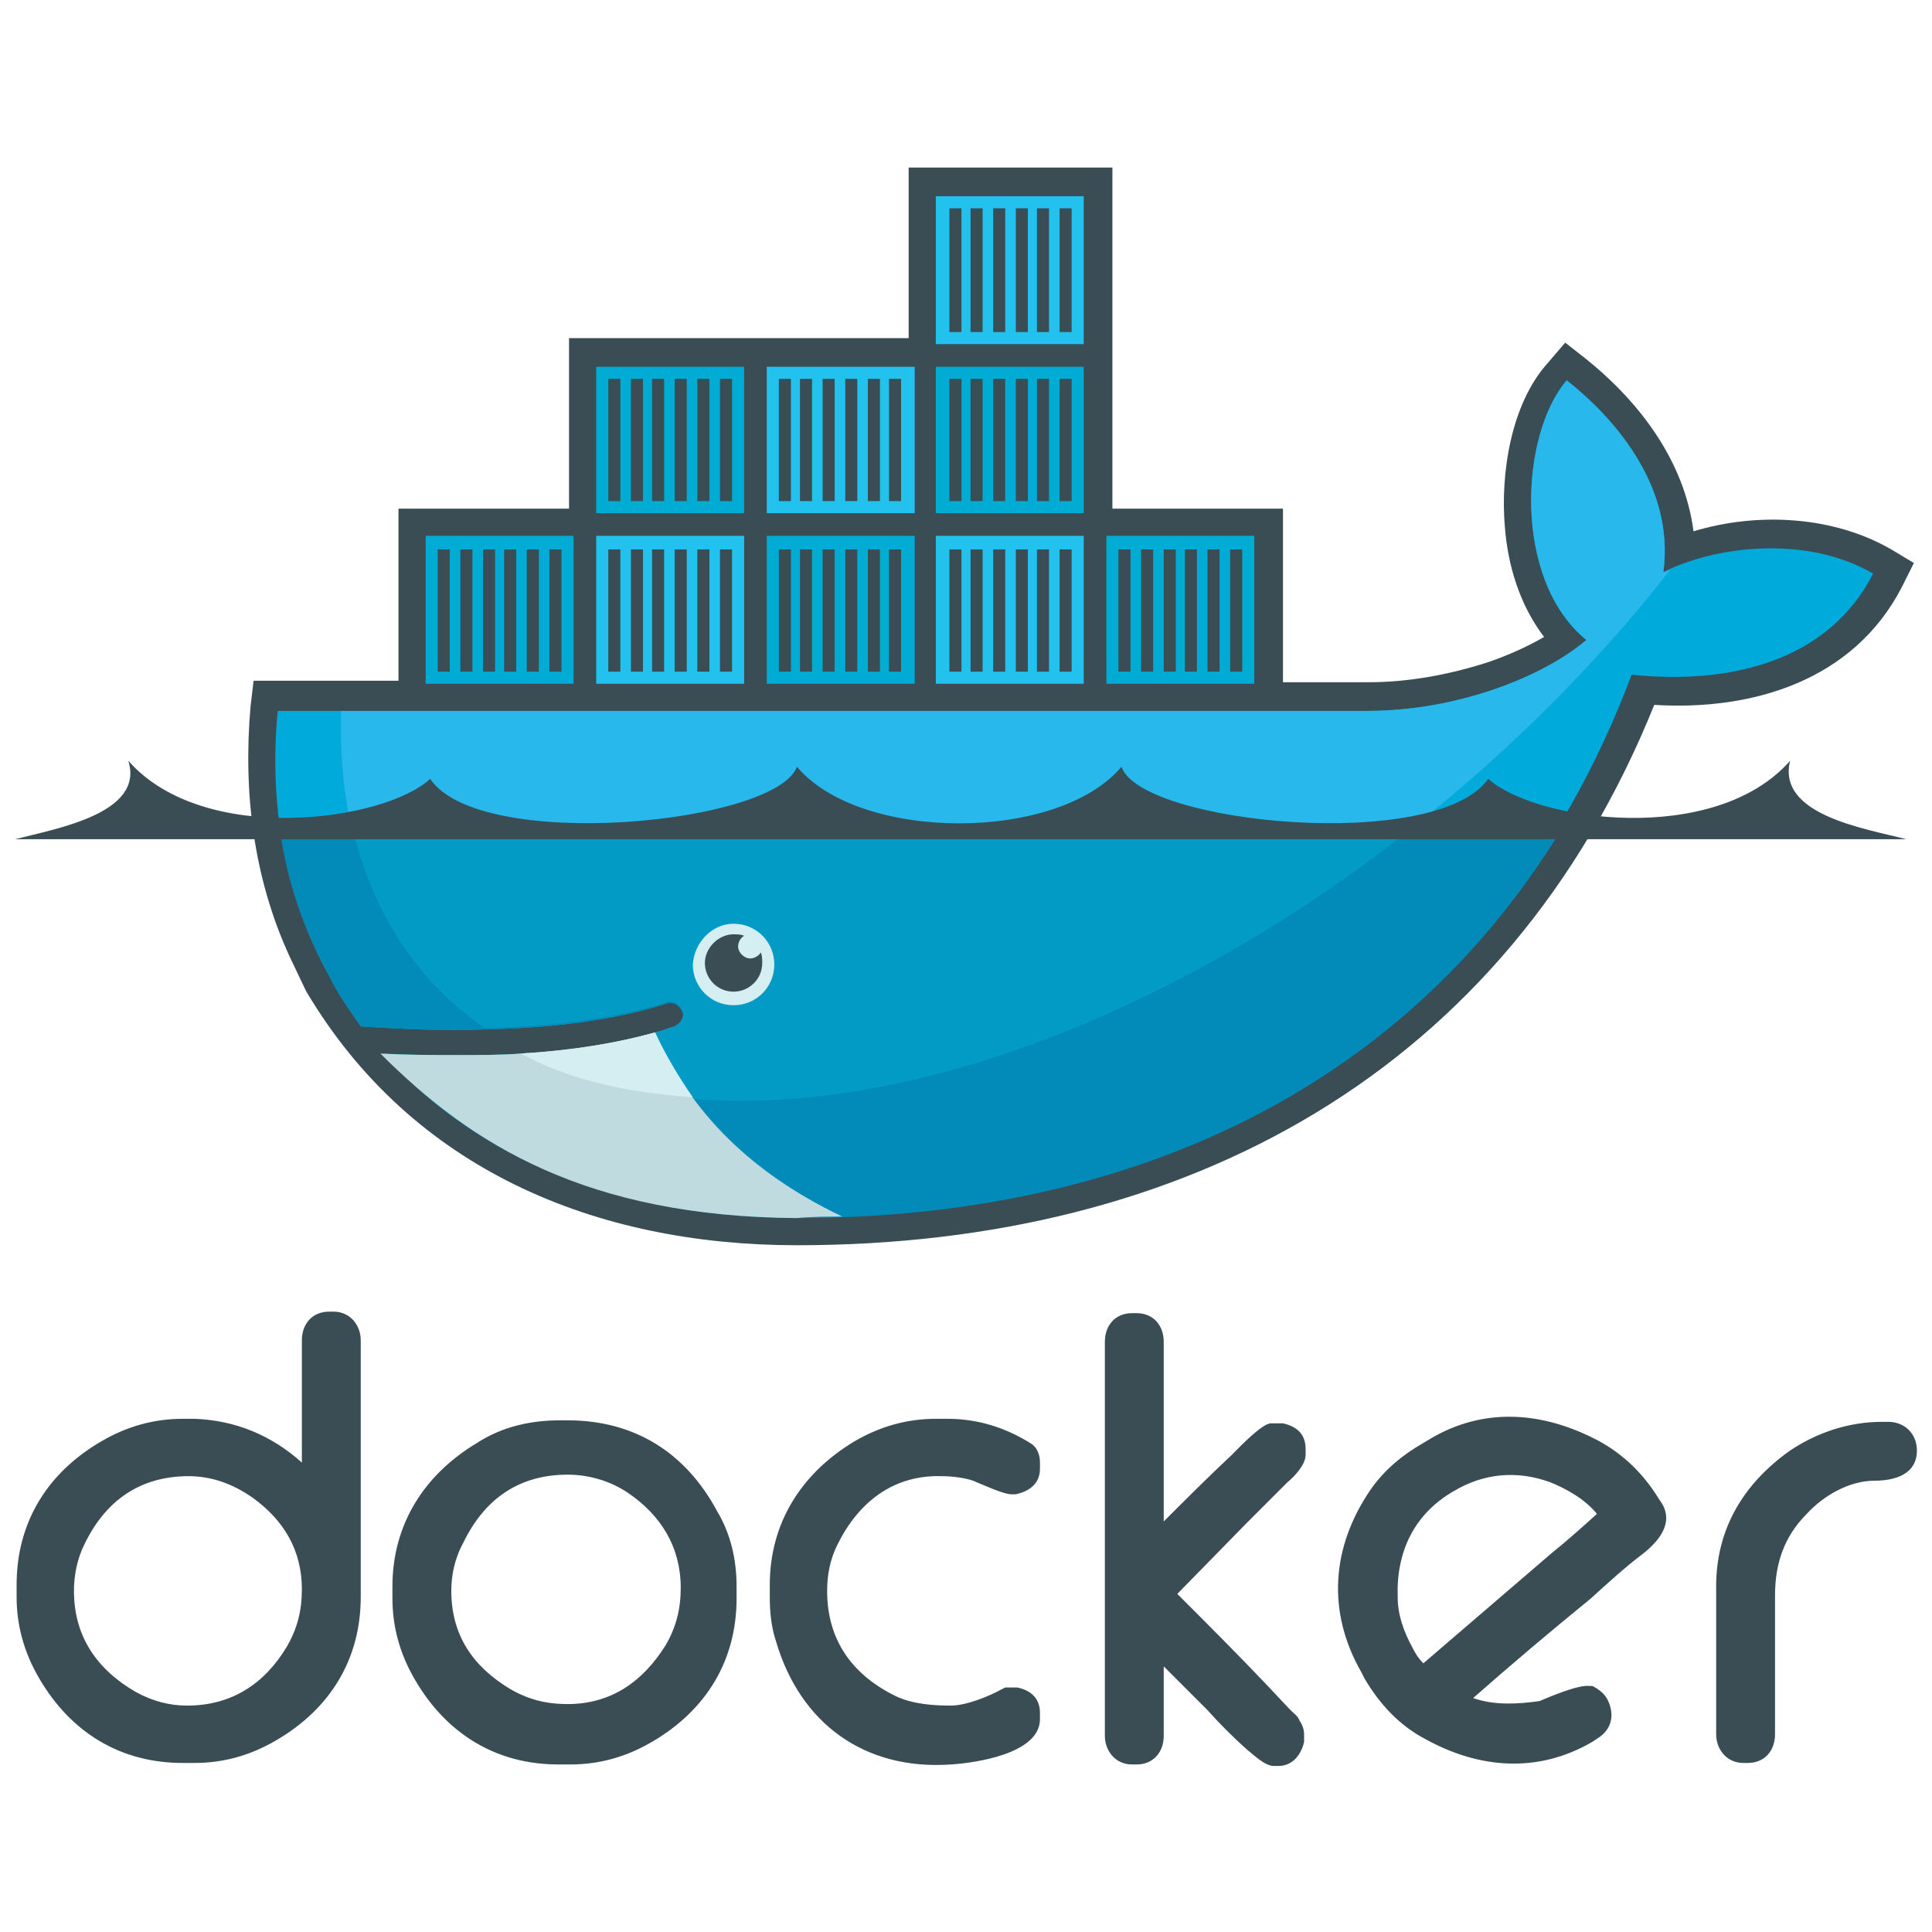
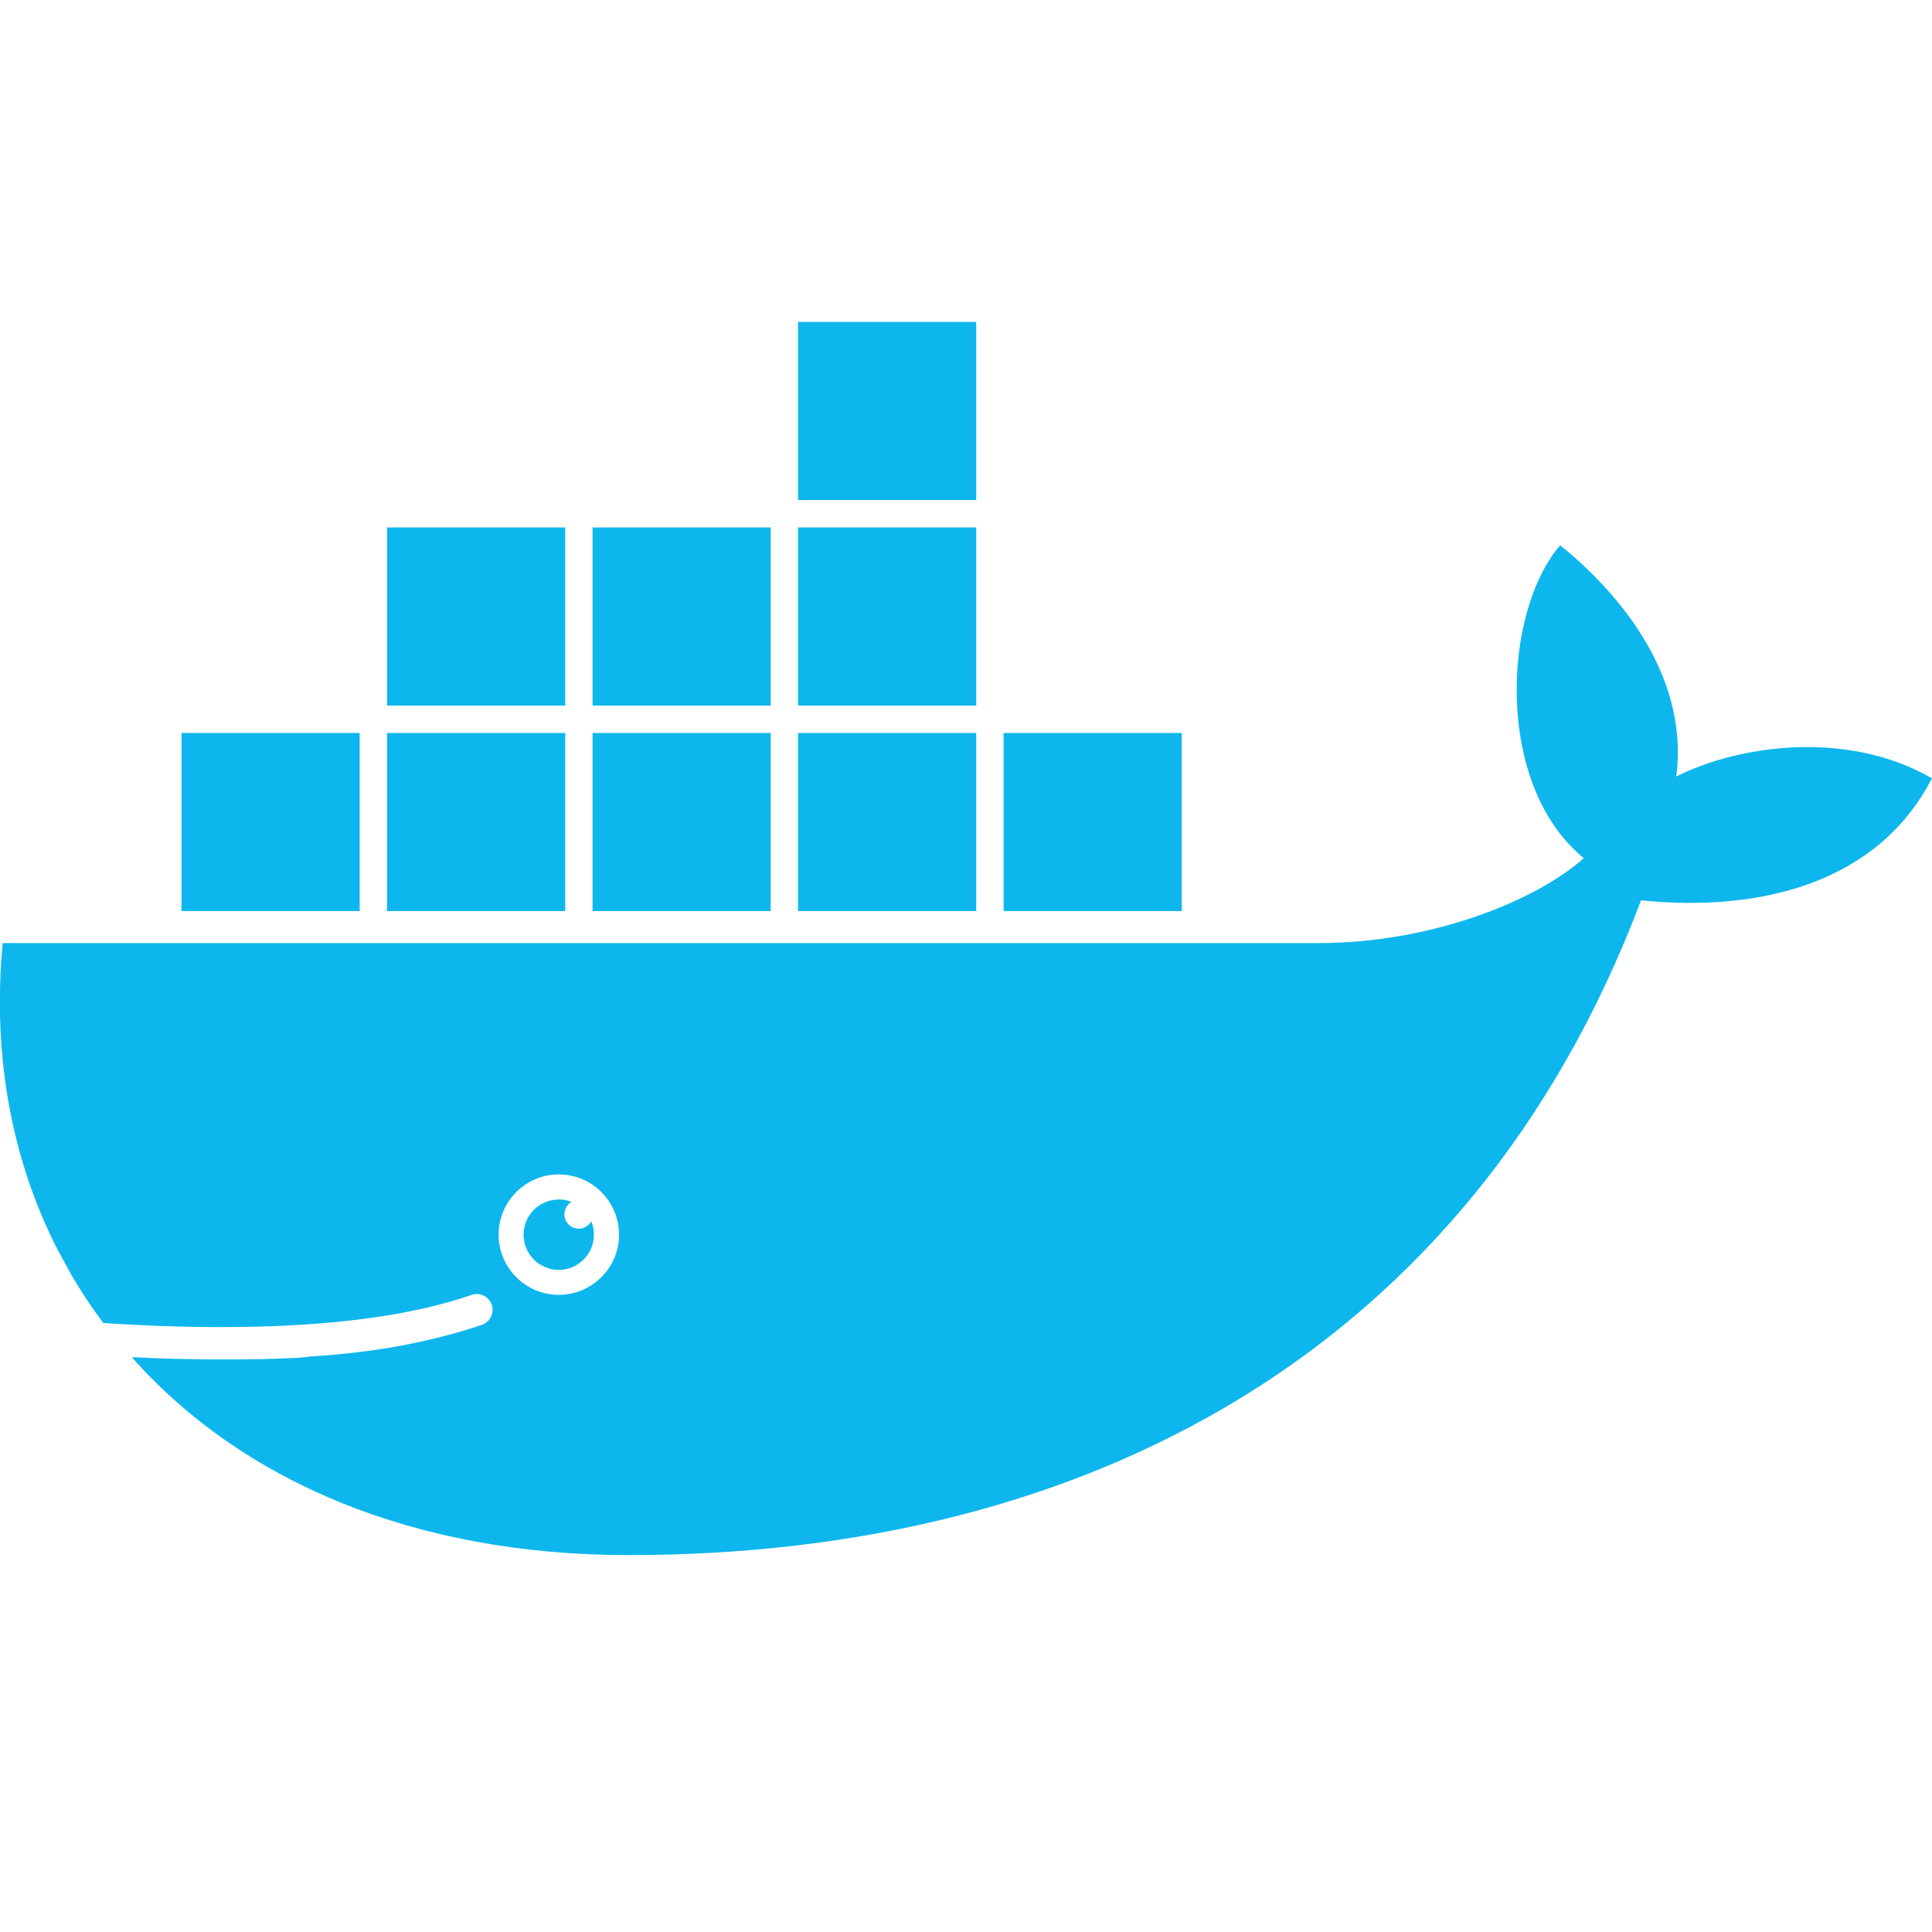
- <svg xmlns="http://www.w3.org/2000/svg" viewBox="0 0 128 128">
-   <path fill-rule="evenodd" clip-rule="evenodd" fill="#3A4D54" d="M20 96.9v-8.1c0-1.1.7-1.9 1.8-1.9h.3c1.1 0 1.8.9 1.8 1.9v17c0 4.1-2 7.4-5.6 9.5-1.7 1-3.5 1.5-5.4 1.5h-.8c-4.1 0-7.4-2-9.5-5.6-1-1.7-1.5-3.5-1.5-5.4v-.8c0-4.1 2-7.4 5.6-9.5 1.7-1 3.5-1.5 5.4-1.5h.8c2.7.1 5.1 1.1 7.1 2.9zm-15.1 8.5c0 3 1.5 5.2 4.1 6.7 1.1.6 2.2.9 3.4.9 2.9 0 5.1-1.4 6.6-3.9.7-1.2 1-2.4 1-3.8 0-2.6-1.2-4.6-3.3-6.1-1.3-.9-2.7-1.4-4.2-1.4-3.2 0-5.5 1.6-6.9 4.5-.5 1-.7 2.1-.7 3.1zm32.2-11.3h.5c4.4 0 7.8 2.1 9.9 6 .9 1.5 1.3 3.2 1.3 5v.8c0 4.1-2 7.4-5.6 9.5-1.7 1-3.5 1.5-5.4 1.5H37c-4.1 0-7.4-2-9.5-5.6-1-1.7-1.5-3.5-1.5-5.4v-.8c0-4.1 2.1-7.4 5.6-9.5 1.7-1.1 3.6-1.5 5.5-1.5zm-7.2 11.3c0 2.9 1.4 5 3.9 6.5 1.2.7 2.4 1 3.8 1 2.9 0 5-1.5 6.5-3.9.7-1.2 1-2.4 1-3.8 0-2.7-1.3-4.8-3.5-6.3-1.2-.8-2.6-1.2-4-1.2-3.2 0-5.5 1.6-6.9 4.5-.6 1.1-.8 2.2-.8 3.2zm34.8-7.2c-.6-.3-1.7-.4-2.3-.4-3.2-.1-5.5 1.7-6.9 4.5-.5 1-.7 2-.7 3.1 0 3.3 1.7 5.6 4.6 7 1.1.5 2.4.6 3.6.6 1 0 2.5-.6 3.4-1.1l.2-.1h.8c.9.2 1.5.7 1.5 1.7v.4c0 2.3-4.3 2.9-5.9 3-5.7.4-10-2.7-11.6-8.2-.3-.9-.4-1.9-.4-2.9v-.8c0-4.1 2.1-7.4 5.6-9.5 1.7-1 3.5-1.5 5.4-1.5h.8c2 0 3.9.6 5.6 1.7l.1.1.1.1c.2.3.3.6.3 1v.4c0 1-.7 1.5-1.6 1.7H67c-.5 0-1.8-.6-2.3-.8zm12.4 2.6c1.5-1.5 3-3 4.5-4.4.4-.4 2-2.1 2.6-2.1h.8c.9.2 1.5.7 1.5 1.7v.4c0 .6-.7 1.4-1.2 1.8l-2.7 2.7-4.6 4.7c2 2 4 4 5.9 6l1.6 1.7c.2.2.5.4.6.7.2.3.3.6.3.9v.5c-.2.9-.8 1.6-1.7 1.6h-.3c-.6 0-1.3-.7-1.8-1.1-.9-.8-1.8-1.7-2.6-2.6l-2.9-2.9v4.6c0 1.1-.7 1.9-1.8 1.9H75c-1.1 0-1.8-.9-1.8-1.9V88.9c0-1.1.7-1.9 1.8-1.9h.3c1.1 0 1.8.8 1.8 1.9v11.9zm47.6-6.6h.4c1.1 0 1.9.8 1.9 1.9 0 1.6-1.5 2-2.8 2-1.7 0-3.4 1-4.5 2.2-1.5 1.5-2.1 3.3-2.1 5.4v9.2c0 1.1-.7 1.9-1.8 1.9h-.3c-1.1 0-1.8-.9-1.8-1.9v-9.8c0-3.8 1.8-6.8 4.9-9 1.8-1.2 3.9-1.9 6.1-1.9zm-27.1 18.3c1.4.5 3 .4 4.4.2.7-.3 2.6-1.1 3.3-1h.2c.4.2.8.5 1 .9.5 1 .3 2-.7 2.6l-.3.2c-3.6 2.1-7.5 1.8-11.1-.2-1.7-.9-3-2.3-4-4l-.2-.4c-2.3-4-2-8.3.6-12.1.9-1.3 2.1-2.3 3.5-3.1l.5-.3c3.4-2 7.1-1.8 10.6-.1 1.9.9 3.4 2.3 4.5 4.1l.2.3c.8 1.3-.2 2.5-1.2 3.3-1.2.9-2.4 2-3.5 3-2.7 2.2-5.3 4.4-7.8 6.6zm-3.3-2.3l8.5-7.3c1-.8 2-1.7 3-2.6-.8-1-2.1-1.7-3.1-2.1-2.2-.8-4.4-.6-6.4.6-2.6 1.5-3.8 4-3.7 7 0 1.2.4 2.3 1 3.4.2.4.4.7.7 1M73.7 33.7H85v11.5h5.7c2.6 0 5.3-.5 7.8-1.3 1.2-.4 2.6-1 3.8-1.7-1.6-2.1-2.4-4.7-2.6-7.3-.3-3.5.4-8.1 2.8-10.8l1.2-1.4 1.4 1.1c3.6 2.9 6.5 6.8 7.1 11.4 4.3-1.3 9.3-1 13.1 1.2l1.5.9-.8 1.6c-3.2 6.2-9.9 8.2-16.4 7.8-9.8 24.3-31 35.8-56.8 35.8-13.3 0-25.5-5-32.5-16.8l-.1-.2-1-2.1c-2.4-5.2-3.1-10.9-2.6-16.6l.2-1.7h9.6V33.7h11.3V22.4h22.5V11.1h13.5v22.6z" />
-   <path fill="#00AADA" d="M110.2 37.9c.8-5.9-3.6-10.5-6.4-12.7-3.1 3.6-3.6 13.2 1.3 17.2-2.8 2.4-8.5 4.7-14.5 4.7H18.4c-.6 6.2.5 11.9 3 16.8l.8 1.5c.5.9 1.1 1.7 1.7 2.6 3 .2 5.7.3 8.2.2 4.9-.1 8.9-.7 12-1.7.5-.2.9.1 1.1.5.2.5-.1.9-.5 1.1-.4.1-.8.3-1.3.4-2.4.7-5 1.1-8.3 1.3h-.6c-1.3.1-2.7.1-4.2.1-1.6 0-3.1 0-4.9-.1 6 6.8 15.4 10.8 27.2 10.8 25 0 46.2-11.1 55.5-35.9 6.7.7 13.1-1 16-6.7-4.5-2.6-10.5-1.8-13.9-.1z" />
-   <path fill="#28B8EB" d="M110.2 37.9c.8-5.9-3.6-10.5-6.4-12.7-3.1 3.6-3.6 13.2 1.3 17.2-2.8 2.4-8.5 4.7-14.5 4.7h-68c-.3 9.5 3.2 16.7 9.5 21 4.9-.1 8.9-.7 12-1.7.5-.2.9.1 1.1.5.2.5-.1.9-.5 1.1-.4.1-.8.3-1.3.4-2.4.7-5.2 1.2-8.5 1.4l-.1-.1c8.5 4.4 20.8 4.3 35-1.1 15.8-6.1 30.6-17.7 40.9-30.9-.2.1-.3.2-.5.2z" />
-   <path fill="#028BB8" d="M18.5 54.6c.4 3.3 1.4 6.4 2.9 9.3l.8 1.5c.5.9 1.1 1.7 1.7 2.6 3 .2 5.7.3 8.2.2 4.9-.1 8.9-.7 12-1.7.5-.2.9.1 1.1.5.2.5-.1.9-.5 1.1-.4.1-.8.3-1.3.4-2.4.7-5.2 1.2-8.5 1.4h-.4c-1.3.1-2.7.1-4.1.1-1.6 0-3.2 0-4.9-.1 6 6.8 15.5 10.8 27.3 10.8 21.4 0 40-8.1 50.8-26H18.5v-.1z" />
-   <path fill="#019BC6" d="M23.3 54.6c1.3 5.8 4.3 10.4 8.8 13.5 4.9-.1 8.9-.7 12-1.7.5-.2.9.1 1.1.5.2.5-.1.9-.5 1.1-.4.1-.8.3-1.3.4-2.4.7-5.2 1.2-8.6 1.4 8.5 4.4 20.8 4.3 34.9-1.1 8.5-3.3 16.8-8.2 24.2-14.1H23.3z" />
-   <path fill-rule="evenodd" clip-rule="evenodd" fill="#00ACD3" d="M28.2 35.5H38v9.8h-9.8v-9.8zm.8.9h.8v8.1H29v-8.1zm1.5 0h.8v8.1h-.8v-8.1zm1.5 0h.8v8.1H32v-8.1zm1.4 0h.8v8.1h-.8v-8.1zm1.5 0h.8v8.1h-.8v-8.1zm1.5 0h.8v8.1h-.8v-8.1zm3.1-12.1h9.8V34h-9.8v-9.7zm.8.8h.8v8.1h-.8v-8.1zm1.5 0h.8v8.1h-.8v-8.1zm1.4 0h.8v8.1h-.8v-8.1zm1.5 0h.8v8.1h-.8v-8.1zm1.5 0h.8v8.1h-.8v-8.1zm1.5 0h.8v8.1h-.8v-8.1z" />
-   <path fill-rule="evenodd" clip-rule="evenodd" fill="#23C2EE" d="M39.5 35.5h9.8v9.8h-9.8v-9.8zm.8.9h.8v8.1h-.8v-8.1zm1.5 0h.8v8.1h-.8v-8.1zm1.4 0h.8v8.1h-.8v-8.1zm1.5 0h.8v8.1h-.8v-8.1zm1.5 0h.8v8.1h-.8v-8.1zm1.5 0h.8v8.1h-.8v-8.1z" />
-   <path fill-rule="evenodd" clip-rule="evenodd" fill="#00ACD3" d="M50.8 35.5h9.8v9.8h-9.8v-9.8zm.8.9h.8v8.1h-.8v-8.1zm1.4 0h.8v8.1H53v-8.1zm1.5 0h.8v8.1h-.8v-8.1zm1.5 0h.8v8.1H56v-8.1zm1.5 0h.8v8.1h-.8v-8.1zm1.4 0h.8v8.1h-.8v-8.1z" />
-   <path fill-rule="evenodd" clip-rule="evenodd" fill="#23C2EE" d="M50.8 24.3h9.8V34h-9.8v-9.7zm.8.8h.8v8.1h-.8v-8.1zm1.4 0h.8v8.1H53v-8.1zm1.5 0h.8v8.1h-.8v-8.1zm1.5 0h.8v8.1H56v-8.1zm1.5 0h.8v8.1h-.8v-8.1zm1.4 0h.8v8.1h-.8v-8.1zM62 35.5h9.8v9.8H62v-9.8zm.9.9h.8v8.1h-.8v-8.1zm1.4 0h.8v8.1h-.8v-8.1zm1.5 0h.8v8.1h-.8v-8.1zm1.5 0h.8v8.1h-.8v-8.1zm1.4 0h.8v8.1h-.8v-8.1zm1.5 0h.8v8.1h-.8v-8.1z" />
-   <path fill-rule="evenodd" clip-rule="evenodd" fill="#00ACD3" d="M62 24.3h9.8V34H62v-9.7zm.9.8h.8v8.1h-.8v-8.1zm1.4 0h.8v8.1h-.8v-8.1zm1.5 0h.8v8.1h-.8v-8.1zm1.5 0h.8v8.1h-.8v-8.1zm1.4 0h.8v8.1h-.8v-8.1zm1.5 0h.8v8.1h-.8v-8.1z" />
-   <path fill-rule="evenodd" clip-rule="evenodd" fill="#23C2EE" d="M62 13h9.8v9.8H62V13zm.9.8h.8V22h-.8v-8.2zm1.4 0h.8V22h-.8v-8.2zm1.5 0h.8V22h-.8v-8.2zm1.5 0h.8V22h-.8v-8.2zm1.4 0h.8V22h-.8v-8.2zm1.5 0h.8V22h-.8v-8.2z" />
-   <path fill-rule="evenodd" clip-rule="evenodd" fill="#00ACD3" d="M73.3 35.5h9.8v9.8h-9.8v-9.8zm.8.9h.8v8.1h-.8v-8.1zm1.5 0h.8v8.1h-.8v-8.1zm1.5 0h.8v8.1h-.8v-8.1zm1.4 0h.8v8.1h-.8v-8.1zm1.5 0h.8v8.1H80v-8.1zm1.5 0h.8v8.1h-.8v-8.1z" />
-   <path fill-rule="evenodd" clip-rule="evenodd" fill="#D4EEF1" d="M48.6 61.2c1.5 0 2.7 1.2 2.7 2.7 0 1.5-1.2 2.7-2.7 2.7-1.5 0-2.7-1.2-2.7-2.7.1-1.5 1.3-2.7 2.7-2.7" />
-   <path fill-rule="evenodd" clip-rule="evenodd" fill="#3A4D54" d="M48.6 61.9c.2 0 .5 0 .7.1-.2.1-.4.4-.4.7 0 .4.4.8.8.8.3 0 .6-.2.7-.4.1.2.1.5.1.7 0 1.1-.9 1.9-1.9 1.9-1.1 0-1.9-.9-1.9-1.9 0-1 .9-1.9 1.9-1.9M1 55.6h125.3c-2.7-.7-8.6-1.6-7.7-5.2-5 5.7-16.9 4-20 1.2-3.4 4.9-23 3-24.3-.8-4.2 5-17.3 5-21.5 0-1.4 3.8-21 5.7-24.3.8-3 2.8-15 4.5-20-1.2 1.1 3.5-4.8 4.5-7.5 5.2" />
-   <path fill="#BFDBE0" d="M55.8 80.6c-6.7-3.2-10.3-7.5-12.4-12.2-2.5.7-5.5 1.2-8.9 1.4-1.3.1-2.7.1-4.1.1-1.7 0-3.4 0-5.2-.1 6.1 6.1 13.7 10.8 27.6 10.9 1-.1 2-.1 3-.1z" />
-   <path fill="#D4EEF1" d="M45.9 72.7c-.9-1.3-1.8-2.8-2.5-4.3-2.5.7-5.5 1.2-8.9 1.4 2.4 1.3 5.8 2.5 11.4 2.9z" />
+ <svg xmlns="http://www.w3.org/2000/svg" height="24" viewBox="0 0 24 24" width="24">
+   <path d="m6.942 14.9c.056 0 .109.011.158.03-.053.031-.089.089-.089.155 0 .099.08.178.178.178.068 0 .126-.037.156-.093.021.052.033.108.033.168 0 .241-.196.437-.437.437-.241 0-.437-.196-.437-.437 0-.242.196-.437.437-.437zm0 1.185c-.412 0-.748-.335-.748-.748 0-.412.336-.748.748-.748.412 0 .748.336.748.748 0 .412-.336.748-.748.748zm13.444-4.902c-2.124 5.628-6.921 8.135-12.576 8.135-2.672 0-4.804-.919-6.167-2.451l.01-.007c.393.02.744.027 1.101.027.326 0 .645-.003.941-.02.026-.001.058-.005.083-.007 0-0.0.091-.006.047-.007.751-.046 1.333-.151 1.876-.306 0-0.0 0-0.0 0-0.0.099-.028.194-.058.286-.09.103-.036.157-.148.121-.25-.036-.103-.147-.157-.25-.121-.69.239-1.599.371-2.715.395h-0c-.567.013-1.188-.002-1.86-.046h-0c-.139-.186-.268-.379-.386-.579l-.186-.34c-.563-1.106-.809-2.398-.678-3.801h16.362c1.344 0 2.657-.502 3.28-1.055-1.116-.908-1.006-3.064-.294-3.886.617.496 1.613 1.541 1.442 2.872.777-.391 2.126-.584 3.176.022-.659 1.286-2.107 1.67-3.614 1.516zm-18.131.135h2.213v-2.213h-2.213zm2.553 0h2.213v-2.213h-2.213zm0-2.553h2.213v-2.213h-2.213zm2.553 2.553h2.213v-2.213h-2.213zm0-2.553h2.213v-2.213h-2.213zm2.553 2.553h2.213v-2.213h-2.213zm0-2.553h2.213v-2.213h-2.213zm0-2.553h2.213v-2.213h-2.213zm2.553 5.106h2.213v-2.213h-2.213z" fill="#0db7ed" fill-rule="evenodd" />
</svg>
